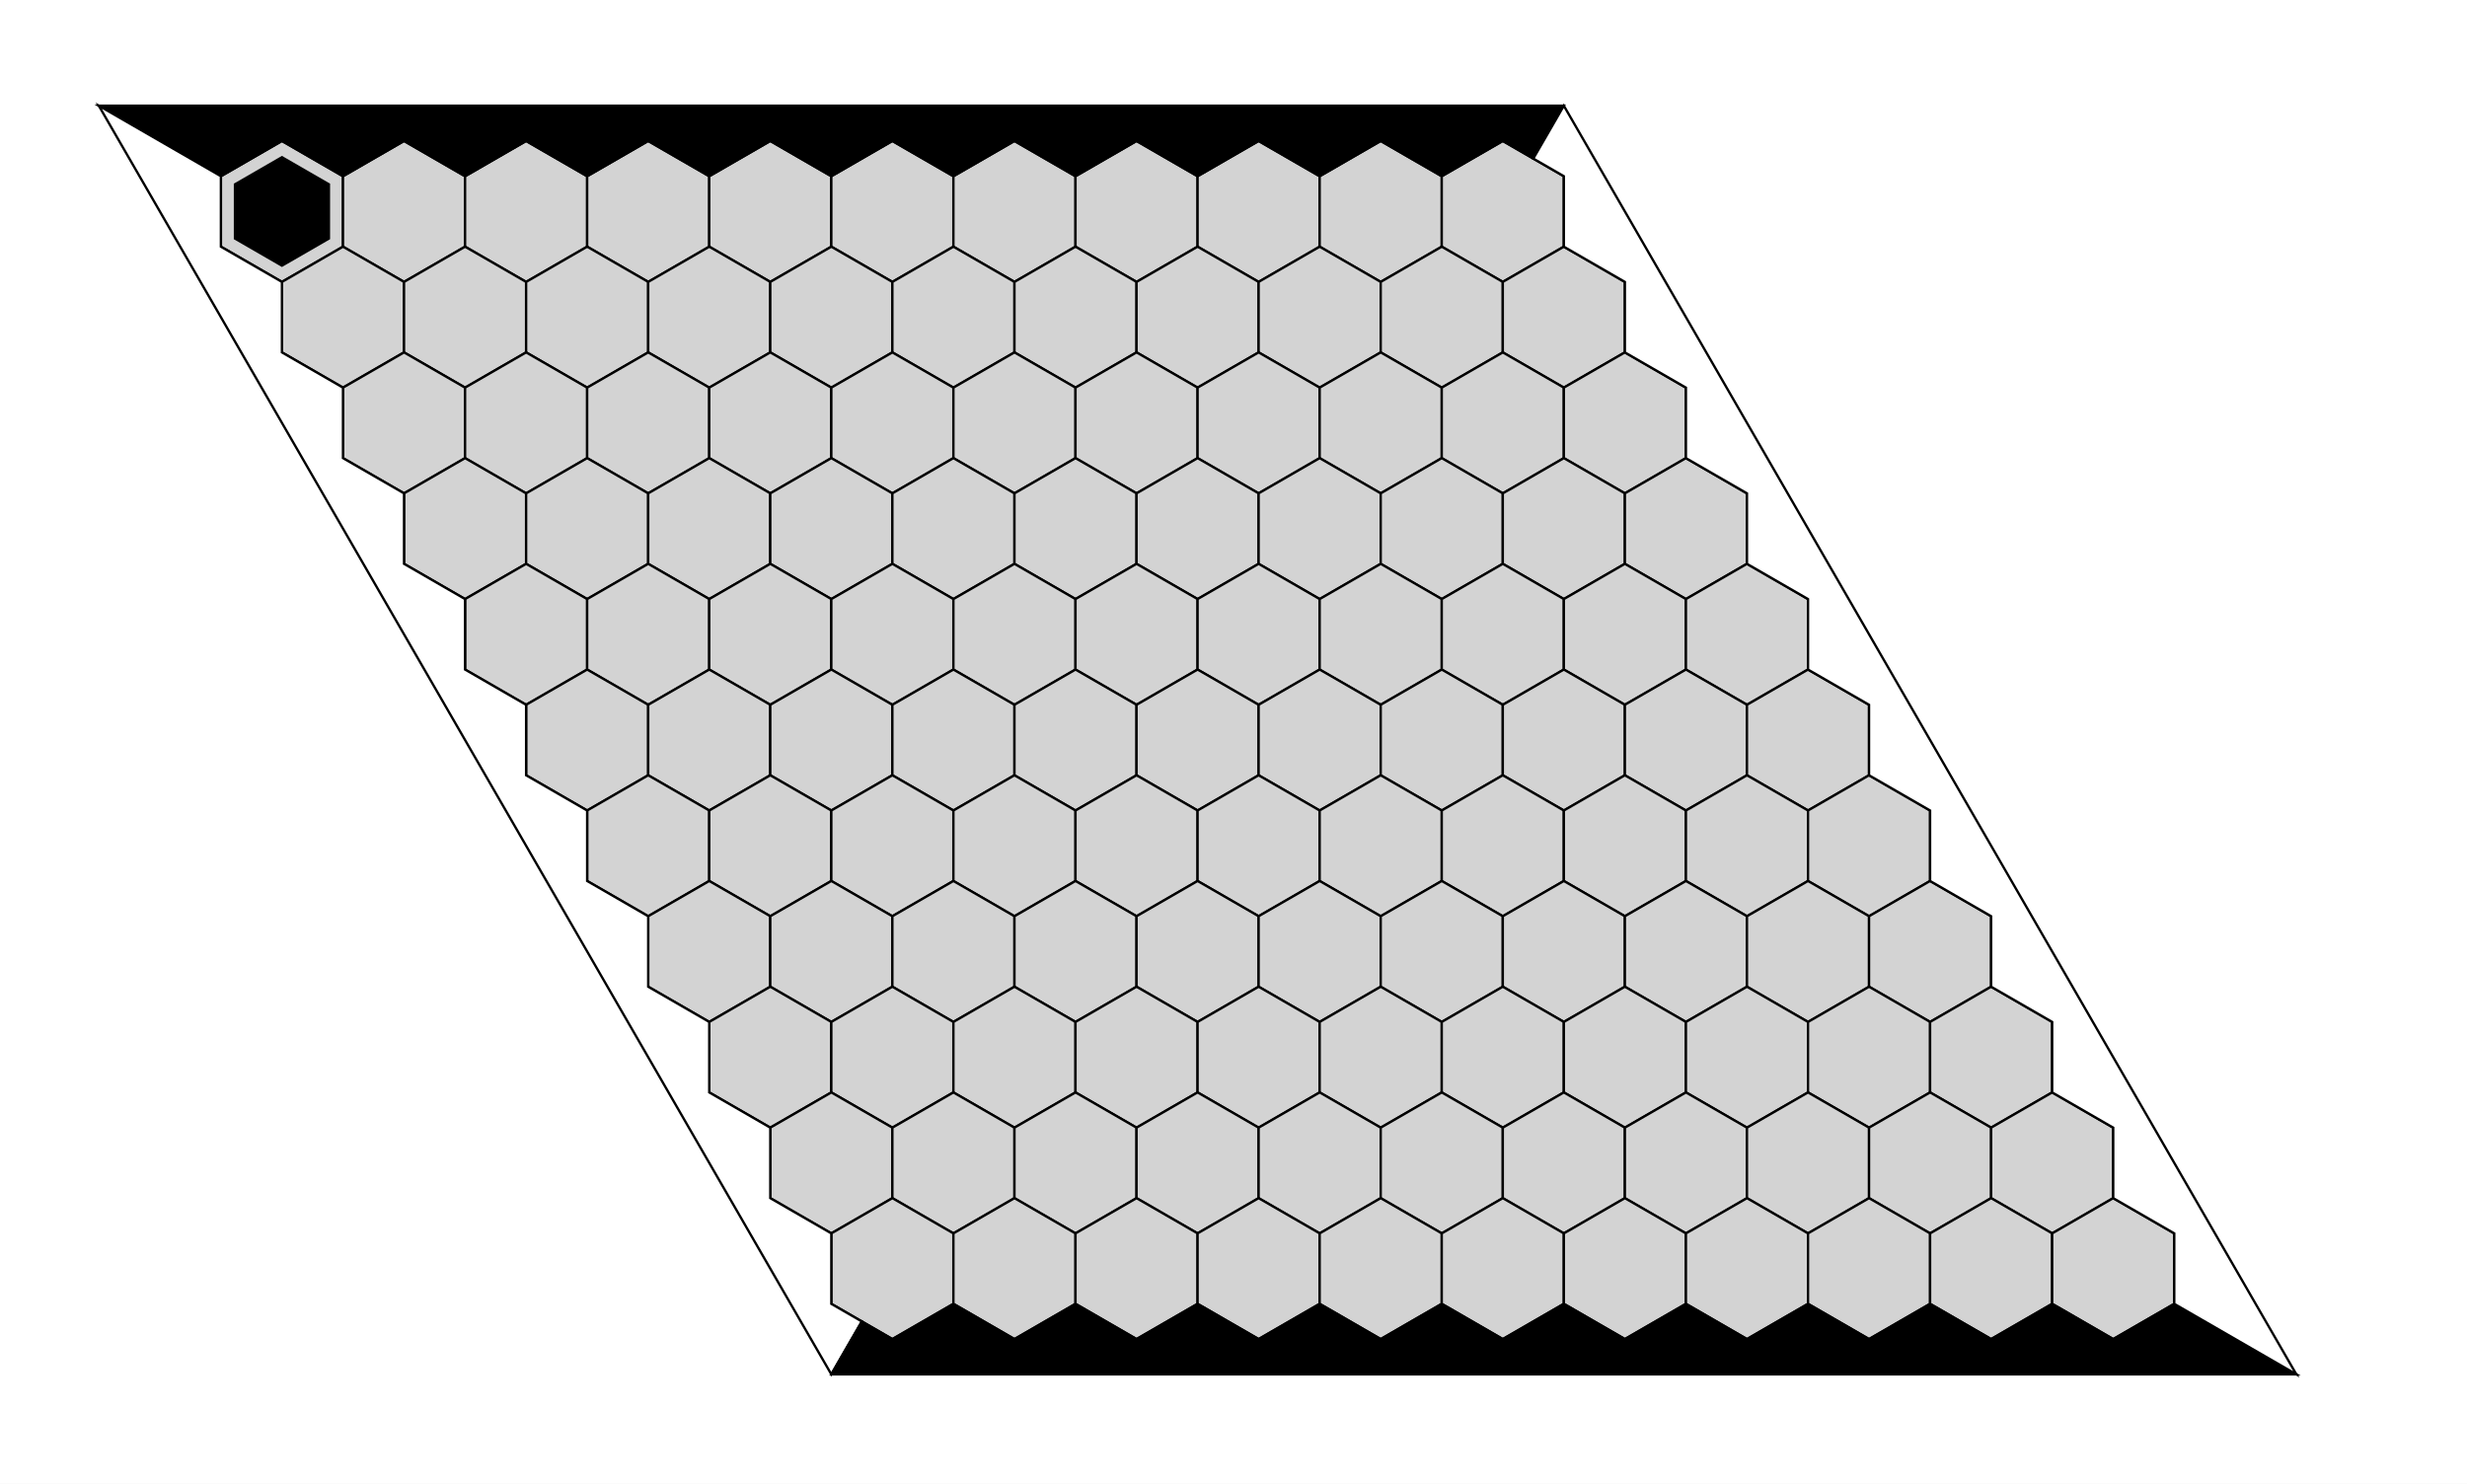
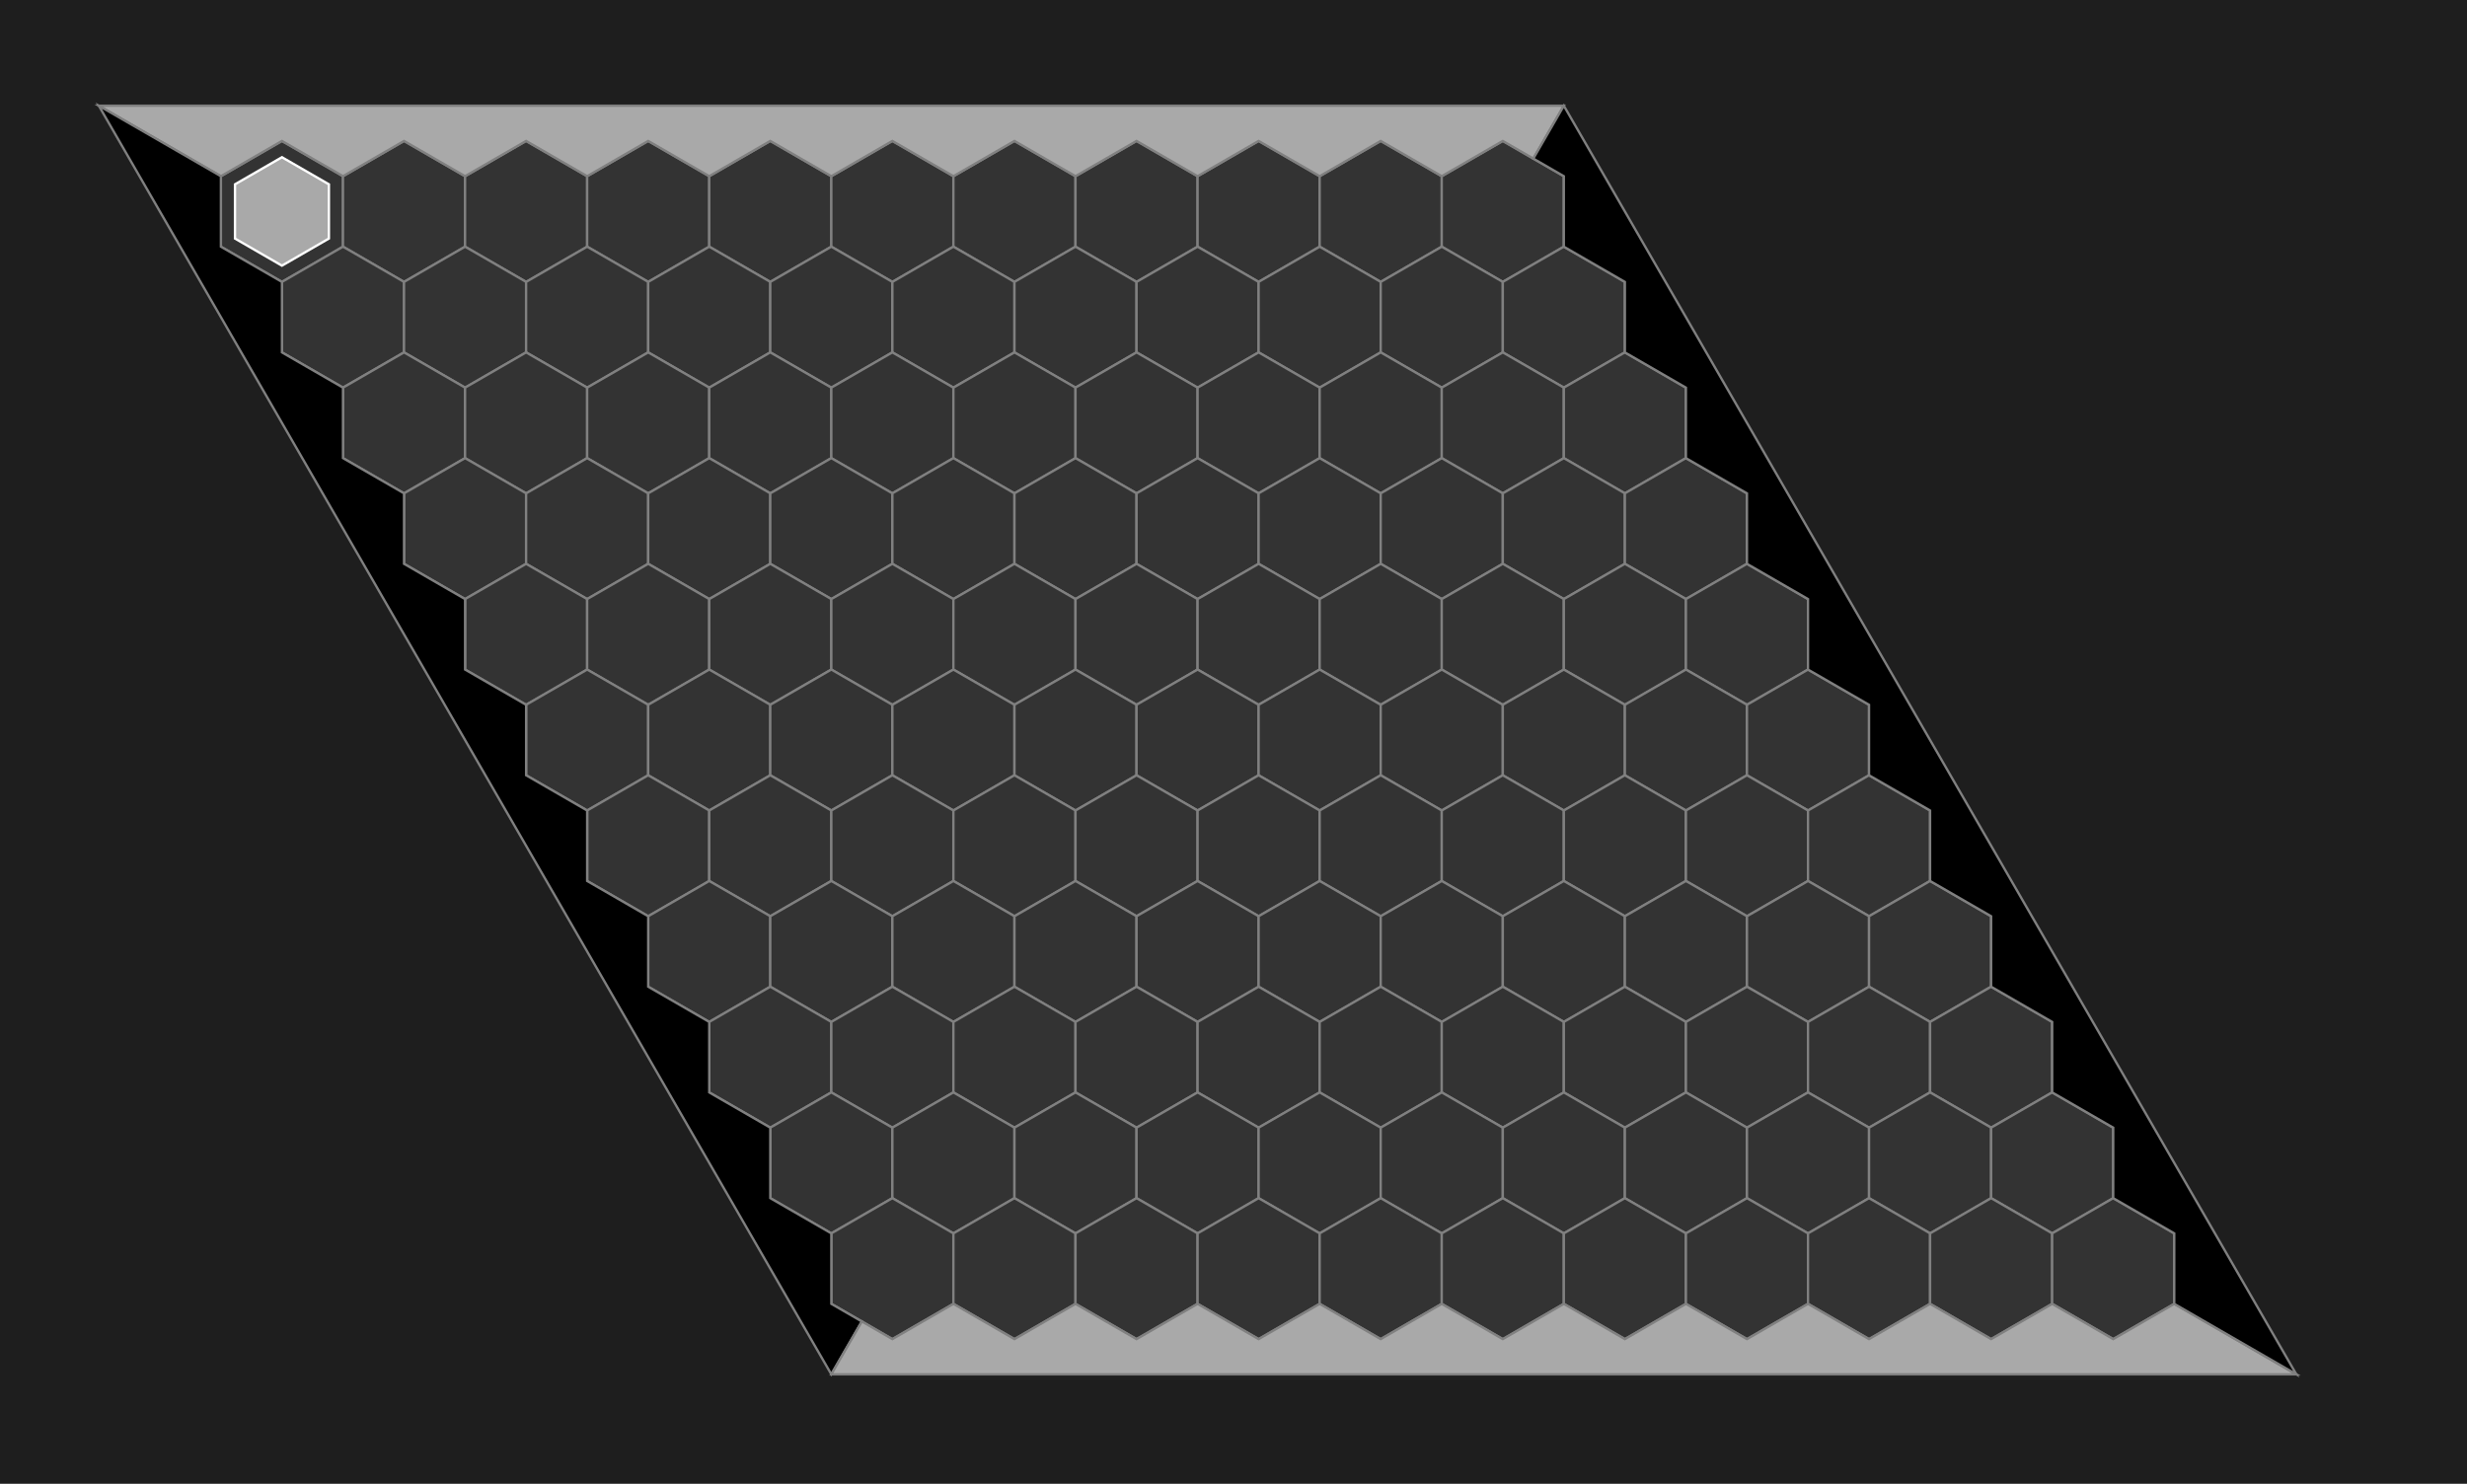
<svg xmlns="http://www.w3.org/2000/svg" baseProfile="full" height="315.789" version="1.1" width="525.0">
  <defs />
-   <rect fill="white" height="165.0" width="165.0" x="0" y="0" />
+   <rect fill="#1e1e1e" height="165.0" width="165.0" x="0" y="0" />
  <g transform="scale(1.0)">
-     <rect fill="white" height="315.789" width="525.0" x="0" y="0" />
+     <rect fill="#1e1e1e" height="315.789" width="525.0" x="0" y="0" />
    <g transform="translate(45.0,30.0) translate(15.0,15.0)">
-       <polygon fill="lightgray" points="0.0,15.0 12.99,7.5 12.99,-7.5 -0.0,-15.0 -12.99,-7.5 -12.99,7.5" stroke="black" stroke-width="0.5px" />
-       <polygon fill="black" points="0.0,11.539 9.993,5.769 9.993,-5.769 -0.0,-11.539 -9.993,-5.769 -9.993,5.769" stroke="black" stroke-width="0.5px" />
-       <polygon fill="lightgray" points="25.981,15.0 38.971,7.5 38.971,-7.5 25.981,-15.0 12.99,-7.5 12.99,7.5" stroke="black" stroke-width="0.5px" />
-       <polygon fill="lightgray" points="51.962,15.0 64.952,7.5 64.952,-7.5 51.962,-15.0 38.971,-7.5 38.971,7.5" stroke="black" stroke-width="0.5px" />
-       <polygon fill="lightgray" points="77.942,15.0 90.933,7.5 90.933,-7.5 77.942,-15.0 64.952,-7.5 64.952,7.5" stroke="black" stroke-width="0.5px" />
-       <polygon fill="lightgray" points="103.923,15.0 116.913,7.5 116.913,-7.5 103.923,-15.0 90.933,-7.5 90.933,7.5" stroke="black" stroke-width="0.5px" />
-       <polygon fill="lightgray" points="129.904,15.0 142.894,7.5 142.894,-7.5 129.904,-15.0 116.913,-7.5 116.913,7.5" stroke="black" stroke-width="0.5px" />
-       <polygon fill="lightgray" points="155.885,15.0 168.875,7.5 168.875,-7.5 155.885,-15.0 142.894,-7.5 142.894,7.5" stroke="black" stroke-width="0.5px" />
-       <polygon fill="lightgray" points="181.865,15.0 194.856,7.5 194.856,-7.5 181.865,-15.0 168.875,-7.5 168.875,7.5" stroke="black" stroke-width="0.5px" />
-       <polygon fill="lightgray" points="207.846,15.0 220.837,7.5 220.837,-7.5 207.846,-15.0 194.856,-7.5 194.856,7.5" stroke="black" stroke-width="0.5px" />
-       <polygon fill="lightgray" points="233.827,15.0 246.817,7.5 246.817,-7.5 233.827,-15.0 220.837,-7.5 220.837,7.5" stroke="black" stroke-width="0.5px" />
-       <polygon fill="lightgray" points="259.808,15.0 272.798,7.5 272.798,-7.5 259.808,-15.0 246.817,-7.5 246.817,7.5" stroke="black" stroke-width="0.5px" />
-       <polygon fill="lightgray" points="12.99,37.5 25.981,30.0 25.981,15.0 12.99,7.5 0.0,15.0 0.0,30.0" stroke="black" stroke-width="0.5px" />
-       <polygon fill="lightgray" points="38.971,37.5 51.962,30.0 51.962,15.0 38.971,7.5 25.981,15.0 25.981,30.0" stroke="black" stroke-width="0.5px" />
-       <polygon fill="lightgray" points="64.952,37.5 77.942,30.0 77.942,15.0 64.952,7.5 51.962,15.0 51.962,30.0" stroke="black" stroke-width="0.5px" />
-       <polygon fill="lightgray" points="90.933,37.5 103.923,30.0 103.923,15.0 90.933,7.5 77.942,15.0 77.942,30.0" stroke="black" stroke-width="0.5px" />
-       <polygon fill="lightgray" points="116.913,37.5 129.904,30.0 129.904,15.0 116.913,7.5 103.923,15.0 103.923,30.0" stroke="black" stroke-width="0.5px" />
-       <polygon fill="lightgray" points="142.894,37.5 155.885,30.0 155.885,15.0 142.894,7.5 129.904,15.0 129.904,30.0" stroke="black" stroke-width="0.5px" />
-       <polygon fill="lightgray" points="168.875,37.5 181.865,30.0 181.865,15.0 168.875,7.5 155.885,15.0 155.885,30.0" stroke="black" stroke-width="0.5px" />
-       <polygon fill="lightgray" points="194.856,37.5 207.846,30.0 207.846,15.0 194.856,7.5 181.865,15.0 181.865,30.0" stroke="black" stroke-width="0.5px" />
-       <polygon fill="lightgray" points="220.837,37.5 233.827,30.0 233.827,15.0 220.837,7.5 207.846,15.0 207.846,30.0" stroke="black" stroke-width="0.5px" />
-       <polygon fill="lightgray" points="246.817,37.5 259.808,30.0 259.808,15.0 246.817,7.5 233.827,15.0 233.827,30.0" stroke="black" stroke-width="0.5px" />
-       <polygon fill="lightgray" points="272.798,37.5 285.788,30.0 285.788,15.0 272.798,7.5 259.808,15.0 259.808,30.0" stroke="black" stroke-width="0.5px" />
-       <polygon fill="lightgray" points="25.981,60.0 38.971,52.5 38.971,37.5 25.981,30.0 12.99,37.5 12.99,52.5" stroke="black" stroke-width="0.5px" />
-       <polygon fill="lightgray" points="51.962,60.0 64.952,52.5 64.952,37.5 51.962,30.0 38.971,37.5 38.971,52.5" stroke="black" stroke-width="0.5px" />
-       <polygon fill="lightgray" points="77.942,60.0 90.933,52.5 90.933,37.5 77.942,30.0 64.952,37.5 64.952,52.5" stroke="black" stroke-width="0.5px" />
-       <polygon fill="lightgray" points="103.923,60.0 116.913,52.5 116.913,37.5 103.923,30.0 90.933,37.5 90.933,52.5" stroke="black" stroke-width="0.5px" />
-       <polygon fill="lightgray" points="129.904,60.0 142.894,52.5 142.894,37.5 129.904,30.0 116.913,37.5 116.913,52.5" stroke="black" stroke-width="0.5px" />
-       <polygon fill="lightgray" points="155.885,60.0 168.875,52.5 168.875,37.5 155.885,30.0 142.894,37.5 142.894,52.5" stroke="black" stroke-width="0.5px" />
-       <polygon fill="lightgray" points="181.865,60.0 194.856,52.5 194.856,37.5 181.865,30.0 168.875,37.5 168.875,52.5" stroke="black" stroke-width="0.5px" />
-       <polygon fill="lightgray" points="207.846,60.0 220.837,52.5 220.837,37.5 207.846,30.0 194.856,37.5 194.856,52.5" stroke="black" stroke-width="0.5px" />
-       <polygon fill="lightgray" points="233.827,60.0 246.817,52.5 246.817,37.5 233.827,30.0 220.837,37.5 220.837,52.5" stroke="black" stroke-width="0.5px" />
-       <polygon fill="lightgray" points="259.808,60.0 272.798,52.5 272.798,37.5 259.808,30.0 246.817,37.5 246.817,52.5" stroke="black" stroke-width="0.5px" />
-       <polygon fill="lightgray" points="285.788,60.0 298.779,52.5 298.779,37.5 285.788,30.0 272.798,37.5 272.798,52.5" stroke="black" stroke-width="0.5px" />
-       <polygon fill="lightgray" points="38.971,82.5 51.962,75.0 51.962,60.0 38.971,52.5 25.981,60.0 25.981,75.0" stroke="black" stroke-width="0.5px" />
-       <polygon fill="lightgray" points="64.952,82.5 77.942,75.0 77.942,60.0 64.952,52.5 51.962,60.0 51.962,75.0" stroke="black" stroke-width="0.5px" />
-       <polygon fill="lightgray" points="90.933,82.5 103.923,75.0 103.923,60.0 90.933,52.5 77.942,60.0 77.942,75.0" stroke="black" stroke-width="0.5px" />
-       <polygon fill="lightgray" points="116.913,82.5 129.904,75.0 129.904,60.0 116.913,52.5 103.923,60.0 103.923,75.0" stroke="black" stroke-width="0.5px" />
-       <polygon fill="lightgray" points="142.894,82.5 155.885,75.0 155.885,60.0 142.894,52.5 129.904,60.0 129.904,75.0" stroke="black" stroke-width="0.5px" />
-       <polygon fill="lightgray" points="168.875,82.5 181.865,75.0 181.865,60.0 168.875,52.5 155.885,60.0 155.885,75.0" stroke="black" stroke-width="0.5px" />
-       <polygon fill="lightgray" points="194.856,82.5 207.846,75.0 207.846,60.0 194.856,52.5 181.865,60.0 181.865,75.0" stroke="black" stroke-width="0.5px" />
-       <polygon fill="lightgray" points="220.837,82.5 233.827,75.0 233.827,60.0 220.837,52.5 207.846,60.0 207.846,75.0" stroke="black" stroke-width="0.5px" />
-       <polygon fill="lightgray" points="246.817,82.5 259.808,75.0 259.808,60.0 246.817,52.5 233.827,60.0 233.827,75.0" stroke="black" stroke-width="0.5px" />
-       <polygon fill="lightgray" points="272.798,82.5 285.788,75.0 285.788,60.0 272.798,52.5 259.808,60.0 259.808,75.0" stroke="black" stroke-width="0.5px" />
-       <polygon fill="lightgray" points="298.779,82.5 311.769,75.0 311.769,60.0 298.779,52.5 285.788,60.0 285.788,75.0" stroke="black" stroke-width="0.5px" />
-       <polygon fill="lightgray" points="51.962,105.0 64.952,97.5 64.952,82.5 51.962,75.0 38.971,82.5 38.971,97.5" stroke="black" stroke-width="0.5px" />
-       <polygon fill="lightgray" points="77.942,105.0 90.933,97.5 90.933,82.5 77.942,75.0 64.952,82.5 64.952,97.5" stroke="black" stroke-width="0.5px" />
-       <polygon fill="lightgray" points="103.923,105.0 116.913,97.5 116.913,82.5 103.923,75.0 90.933,82.5 90.933,97.5" stroke="black" stroke-width="0.5px" />
-       <polygon fill="lightgray" points="129.904,105.0 142.894,97.5 142.894,82.5 129.904,75.0 116.913,82.5 116.913,97.5" stroke="black" stroke-width="0.5px" />
-       <polygon fill="lightgray" points="155.885,105.0 168.875,97.5 168.875,82.5 155.885,75.0 142.894,82.5 142.894,97.5" stroke="black" stroke-width="0.5px" />
-       <polygon fill="lightgray" points="181.865,105.0 194.856,97.5 194.856,82.5 181.865,75.0 168.875,82.5 168.875,97.5" stroke="black" stroke-width="0.5px" />
-       <polygon fill="lightgray" points="207.846,105.0 220.837,97.5 220.837,82.5 207.846,75.0 194.856,82.5 194.856,97.5" stroke="black" stroke-width="0.5px" />
-       <polygon fill="lightgray" points="233.827,105.0 246.817,97.5 246.817,82.5 233.827,75.0 220.837,82.5 220.837,97.5" stroke="black" stroke-width="0.5px" />
-       <polygon fill="lightgray" points="259.808,105.0 272.798,97.5 272.798,82.5 259.808,75.0 246.817,82.5 246.817,97.5" stroke="black" stroke-width="0.5px" />
-       <polygon fill="lightgray" points="285.788,105.0 298.779,97.5 298.779,82.5 285.788,75.0 272.798,82.5 272.798,97.5" stroke="black" stroke-width="0.5px" />
-       <polygon fill="lightgray" points="311.769,105.0 324.76,97.5 324.76,82.5 311.769,75.0 298.779,82.5 298.779,97.5" stroke="black" stroke-width="0.5px" />
-       <polygon fill="lightgray" points="64.952,127.5 77.942,120.0 77.942,105.0 64.952,97.5 51.962,105.0 51.962,120.0" stroke="black" stroke-width="0.5px" />
-       <polygon fill="lightgray" points="90.933,127.5 103.923,120.0 103.923,105.0 90.933,97.5 77.942,105.0 77.942,120.0" stroke="black" stroke-width="0.5px" />
-       <polygon fill="lightgray" points="116.913,127.5 129.904,120.0 129.904,105.0 116.913,97.5 103.923,105.0 103.923,120.0" stroke="black" stroke-width="0.5px" />
-       <polygon fill="lightgray" points="142.894,127.5 155.885,120.0 155.885,105.0 142.894,97.5 129.904,105.0 129.904,120.0" stroke="black" stroke-width="0.5px" />
-       <polygon fill="lightgray" points="168.875,127.5 181.865,120.0 181.865,105.0 168.875,97.5 155.885,105.0 155.885,120.0" stroke="black" stroke-width="0.5px" />
-       <polygon fill="lightgray" points="194.856,127.5 207.846,120.0 207.846,105.0 194.856,97.5 181.865,105.0 181.865,120.0" stroke="black" stroke-width="0.5px" />
-       <polygon fill="lightgray" points="220.837,127.5 233.827,120.0 233.827,105.0 220.837,97.5 207.846,105.0 207.846,120.0" stroke="black" stroke-width="0.5px" />
-       <polygon fill="lightgray" points="246.817,127.5 259.808,120.0 259.808,105.0 246.817,97.5 233.827,105.0 233.827,120.0" stroke="black" stroke-width="0.5px" />
-       <polygon fill="lightgray" points="272.798,127.5 285.788,120.0 285.788,105.0 272.798,97.5 259.808,105.0 259.808,120.0" stroke="black" stroke-width="0.5px" />
-       <polygon fill="lightgray" points="298.779,127.5 311.769,120.0 311.769,105.0 298.779,97.5 285.788,105.0 285.788,120.0" stroke="black" stroke-width="0.5px" />
-       <polygon fill="lightgray" points="324.76,127.5 337.75,120.0 337.75,105.0 324.76,97.5 311.769,105.0 311.769,120.0" stroke="black" stroke-width="0.5px" />
-       <polygon fill="lightgray" points="77.942,150.0 90.933,142.5 90.933,127.5 77.942,120.0 64.952,127.5 64.952,142.5" stroke="black" stroke-width="0.5px" />
-       <polygon fill="lightgray" points="103.923,150.0 116.913,142.5 116.913,127.5 103.923,120.0 90.933,127.5 90.933,142.5" stroke="black" stroke-width="0.5px" />
-       <polygon fill="lightgray" points="129.904,150.0 142.894,142.5 142.894,127.5 129.904,120.0 116.913,127.5 116.913,142.5" stroke="black" stroke-width="0.5px" />
-       <polygon fill="lightgray" points="155.885,150.0 168.875,142.5 168.875,127.5 155.885,120.0 142.894,127.5 142.894,142.5" stroke="black" stroke-width="0.5px" />
-       <polygon fill="lightgray" points="181.865,150.0 194.856,142.5 194.856,127.5 181.865,120.0 168.875,127.5 168.875,142.5" stroke="black" stroke-width="0.5px" />
-       <polygon fill="lightgray" points="207.846,150.0 220.837,142.5 220.837,127.5 207.846,120.0 194.856,127.5 194.856,142.5" stroke="black" stroke-width="0.5px" />
-       <polygon fill="lightgray" points="233.827,150.0 246.817,142.5 246.817,127.5 233.827,120.0 220.837,127.5 220.837,142.5" stroke="black" stroke-width="0.5px" />
-       <polygon fill="lightgray" points="259.808,150.0 272.798,142.5 272.798,127.5 259.808,120.0 246.817,127.5 246.817,142.5" stroke="black" stroke-width="0.5px" />
-       <polygon fill="lightgray" points="285.788,150.0 298.779,142.5 298.779,127.5 285.788,120.0 272.798,127.5 272.798,142.5" stroke="black" stroke-width="0.5px" />
-       <polygon fill="lightgray" points="311.769,150.0 324.76,142.5 324.76,127.5 311.769,120.0 298.779,127.5 298.779,142.5" stroke="black" stroke-width="0.5px" />
-       <polygon fill="lightgray" points="337.75,150.0 350.74,142.5 350.74,127.5 337.75,120.0 324.76,127.5 324.76,142.5" stroke="black" stroke-width="0.5px" />
-       <polygon fill="lightgray" points="90.933,172.5 103.923,165.0 103.923,150.0 90.933,142.5 77.942,150.0 77.942,165.0" stroke="black" stroke-width="0.5px" />
-       <polygon fill="lightgray" points="116.913,172.5 129.904,165.0 129.904,150.0 116.913,142.5 103.923,150.0 103.923,165.0" stroke="black" stroke-width="0.5px" />
-       <polygon fill="lightgray" points="142.894,172.5 155.885,165.0 155.885,150.0 142.894,142.5 129.904,150.0 129.904,165.0" stroke="black" stroke-width="0.5px" />
-       <polygon fill="lightgray" points="168.875,172.5 181.865,165.0 181.865,150.0 168.875,142.5 155.885,150.0 155.885,165.0" stroke="black" stroke-width="0.5px" />
-       <polygon fill="lightgray" points="194.856,172.5 207.846,165.0 207.846,150.0 194.856,142.5 181.865,150.0 181.865,165.0" stroke="black" stroke-width="0.5px" />
-       <polygon fill="lightgray" points="220.837,172.5 233.827,165.0 233.827,150.0 220.837,142.5 207.846,150.0 207.846,165.0" stroke="black" stroke-width="0.5px" />
-       <polygon fill="lightgray" points="246.817,172.5 259.808,165.0 259.808,150.0 246.817,142.5 233.827,150.0 233.827,165.0" stroke="black" stroke-width="0.5px" />
-       <polygon fill="lightgray" points="272.798,172.5 285.788,165.0 285.788,150.0 272.798,142.5 259.808,150.0 259.808,165.0" stroke="black" stroke-width="0.5px" />
-       <polygon fill="lightgray" points="298.779,172.5 311.769,165.0 311.769,150.0 298.779,142.5 285.788,150.0 285.788,165.0" stroke="black" stroke-width="0.5px" />
-       <polygon fill="lightgray" points="324.76,172.5 337.75,165.0 337.75,150.0 324.76,142.5 311.769,150.0 311.769,165.0" stroke="black" stroke-width="0.5px" />
-       <polygon fill="lightgray" points="350.74,172.5 363.731,165.0 363.731,150.0 350.74,142.5 337.75,150.0 337.75,165.0" stroke="black" stroke-width="0.5px" />
-       <polygon fill="lightgray" points="103.923,195.0 116.913,187.5 116.913,172.5 103.923,165.0 90.933,172.5 90.933,187.5" stroke="black" stroke-width="0.5px" />
-       <polygon fill="lightgray" points="129.904,195.0 142.894,187.5 142.894,172.5 129.904,165.0 116.913,172.5 116.913,187.5" stroke="black" stroke-width="0.5px" />
-       <polygon fill="lightgray" points="155.885,195.0 168.875,187.5 168.875,172.5 155.885,165.0 142.894,172.5 142.894,187.5" stroke="black" stroke-width="0.5px" />
-       <polygon fill="lightgray" points="181.865,195.0 194.856,187.5 194.856,172.5 181.865,165.0 168.875,172.5 168.875,187.5" stroke="black" stroke-width="0.5px" />
-       <polygon fill="lightgray" points="207.846,195.0 220.837,187.5 220.837,172.5 207.846,165.0 194.856,172.5 194.856,187.5" stroke="black" stroke-width="0.5px" />
-       <polygon fill="lightgray" points="233.827,195.0 246.817,187.5 246.817,172.5 233.827,165.0 220.837,172.5 220.837,187.5" stroke="black" stroke-width="0.5px" />
-       <polygon fill="lightgray" points="259.808,195.0 272.798,187.5 272.798,172.5 259.808,165.0 246.817,172.5 246.817,187.5" stroke="black" stroke-width="0.5px" />
-       <polygon fill="lightgray" points="285.788,195.0 298.779,187.5 298.779,172.5 285.788,165.0 272.798,172.5 272.798,187.5" stroke="black" stroke-width="0.5px" />
-       <polygon fill="lightgray" points="311.769,195.0 324.76,187.5 324.76,172.5 311.769,165.0 298.779,172.5 298.779,187.5" stroke="black" stroke-width="0.5px" />
-       <polygon fill="lightgray" points="337.75,195.0 350.74,187.5 350.74,172.5 337.75,165.0 324.76,172.5 324.76,187.5" stroke="black" stroke-width="0.5px" />
-       <polygon fill="lightgray" points="363.731,195.0 376.721,187.5 376.721,172.5 363.731,165.0 350.74,172.5 350.74,187.5" stroke="black" stroke-width="0.5px" />
-       <polygon fill="lightgray" points="116.913,217.5 129.904,210.0 129.904,195.0 116.913,187.5 103.923,195.0 103.923,210.0" stroke="black" stroke-width="0.5px" />
-       <polygon fill="lightgray" points="142.894,217.5 155.885,210.0 155.885,195.0 142.894,187.5 129.904,195.0 129.904,210.0" stroke="black" stroke-width="0.5px" />
-       <polygon fill="lightgray" points="168.875,217.5 181.865,210.0 181.865,195.0 168.875,187.5 155.885,195.0 155.885,210.0" stroke="black" stroke-width="0.5px" />
-       <polygon fill="lightgray" points="194.856,217.5 207.846,210.0 207.846,195.0 194.856,187.5 181.865,195.0 181.865,210.0" stroke="black" stroke-width="0.5px" />
-       <polygon fill="lightgray" points="220.837,217.5 233.827,210.0 233.827,195.0 220.837,187.5 207.846,195.0 207.846,210.0" stroke="black" stroke-width="0.5px" />
-       <polygon fill="lightgray" points="246.817,217.5 259.808,210.0 259.808,195.0 246.817,187.5 233.827,195.0 233.827,210.0" stroke="black" stroke-width="0.5px" />
-       <polygon fill="lightgray" points="272.798,217.5 285.788,210.0 285.788,195.0 272.798,187.5 259.808,195.0 259.808,210.0" stroke="black" stroke-width="0.5px" />
-       <polygon fill="lightgray" points="298.779,217.5 311.769,210.0 311.769,195.0 298.779,187.5 285.788,195.0 285.788,210.0" stroke="black" stroke-width="0.5px" />
-       <polygon fill="lightgray" points="324.76,217.5 337.75,210.0 337.75,195.0 324.76,187.5 311.769,195.0 311.769,210.0" stroke="black" stroke-width="0.5px" />
-       <polygon fill="lightgray" points="350.74,217.5 363.731,210.0 363.731,195.0 350.74,187.5 337.75,195.0 337.75,210.0" stroke="black" stroke-width="0.5px" />
-       <polygon fill="lightgray" points="376.721,217.5 389.711,210.0 389.711,195.0 376.721,187.5 363.731,195.0 363.731,210.0" stroke="black" stroke-width="0.5px" />
-       <polygon fill="lightgray" points="129.904,240.0 142.894,232.5 142.894,217.5 129.904,210.0 116.913,217.5 116.913,232.5" stroke="black" stroke-width="0.5px" />
-       <polygon fill="lightgray" points="155.885,240.0 168.875,232.5 168.875,217.5 155.885,210.0 142.894,217.5 142.894,232.5" stroke="black" stroke-width="0.5px" />
-       <polygon fill="lightgray" points="181.865,240.0 194.856,232.5 194.856,217.5 181.865,210.0 168.875,217.5 168.875,232.5" stroke="black" stroke-width="0.5px" />
-       <polygon fill="lightgray" points="207.846,240.0 220.837,232.5 220.837,217.5 207.846,210.0 194.856,217.5 194.856,232.5" stroke="black" stroke-width="0.5px" />
-       <polygon fill="lightgray" points="233.827,240.0 246.817,232.5 246.817,217.5 233.827,210.0 220.837,217.5 220.837,232.5" stroke="black" stroke-width="0.5px" />
-       <polygon fill="lightgray" points="259.808,240.0 272.798,232.5 272.798,217.5 259.808,210.0 246.817,217.5 246.817,232.5" stroke="black" stroke-width="0.5px" />
-       <polygon fill="lightgray" points="285.788,240.0 298.779,232.5 298.779,217.5 285.788,210.0 272.798,217.5 272.798,232.5" stroke="black" stroke-width="0.5px" />
-       <polygon fill="lightgray" points="311.769,240.0 324.76,232.5 324.76,217.5 311.769,210.0 298.779,217.5 298.779,232.5" stroke="black" stroke-width="0.5px" />
-       <polygon fill="lightgray" points="337.75,240.0 350.74,232.5 350.74,217.5 337.75,210.0 324.76,217.5 324.76,232.5" stroke="black" stroke-width="0.5px" />
-       <polygon fill="lightgray" points="363.731,240.0 376.721,232.5 376.721,217.5 363.731,210.0 350.74,217.5 350.74,232.5" stroke="black" stroke-width="0.5px" />
-       <polygon fill="lightgray" points="389.711,240.0 402.702,232.5 402.702,217.5 389.711,210.0 376.721,217.5 376.721,232.5" stroke="black" stroke-width="0.5px" />
+       <polygon fill="#333333" points="0.0,15.0 12.99,7.5 12.99,-7.5 -0.0,-15.0 -12.99,-7.5 -12.99,7.5" stroke="gray" stroke-width="0.5px" />
+       <polygon fill="darkgray" points="0.0,11.539 9.993,5.769 9.993,-5.769 -0.0,-11.539 -9.993,-5.769 -9.993,5.769" stroke="white" stroke-width="0.5px" />
+       <polygon fill="#333333" points="25.981,15.0 38.971,7.5 38.971,-7.5 25.981,-15.0 12.99,-7.5 12.99,7.5" stroke="gray" stroke-width="0.5px" />
+       <polygon fill="#333333" points="51.962,15.0 64.952,7.5 64.952,-7.5 51.962,-15.0 38.971,-7.5 38.971,7.5" stroke="gray" stroke-width="0.5px" />
+       <polygon fill="#333333" points="77.942,15.0 90.933,7.5 90.933,-7.5 77.942,-15.0 64.952,-7.5 64.952,7.5" stroke="gray" stroke-width="0.5px" />
+       <polygon fill="#333333" points="103.923,15.0 116.913,7.5 116.913,-7.5 103.923,-15.0 90.933,-7.5 90.933,7.5" stroke="gray" stroke-width="0.5px" />
+       <polygon fill="#333333" points="129.904,15.0 142.894,7.5 142.894,-7.5 129.904,-15.0 116.913,-7.5 116.913,7.5" stroke="gray" stroke-width="0.5px" />
+       <polygon fill="#333333" points="155.885,15.0 168.875,7.5 168.875,-7.5 155.885,-15.0 142.894,-7.5 142.894,7.5" stroke="gray" stroke-width="0.5px" />
+       <polygon fill="#333333" points="181.865,15.0 194.856,7.5 194.856,-7.5 181.865,-15.0 168.875,-7.5 168.875,7.5" stroke="gray" stroke-width="0.5px" />
+       <polygon fill="#333333" points="207.846,15.0 220.837,7.5 220.837,-7.5 207.846,-15.0 194.856,-7.5 194.856,7.5" stroke="gray" stroke-width="0.5px" />
+       <polygon fill="#333333" points="233.827,15.0 246.817,7.5 246.817,-7.5 233.827,-15.0 220.837,-7.5 220.837,7.5" stroke="gray" stroke-width="0.5px" />
+       <polygon fill="#333333" points="259.808,15.0 272.798,7.5 272.798,-7.5 259.808,-15.0 246.817,-7.5 246.817,7.5" stroke="gray" stroke-width="0.5px" />
+       <polygon fill="#333333" points="12.99,37.5 25.981,30.0 25.981,15.0 12.99,7.5 0.0,15.0 0.0,30.0" stroke="gray" stroke-width="0.5px" />
+       <polygon fill="#333333" points="38.971,37.5 51.962,30.0 51.962,15.0 38.971,7.5 25.981,15.0 25.981,30.0" stroke="gray" stroke-width="0.5px" />
+       <polygon fill="#333333" points="64.952,37.5 77.942,30.0 77.942,15.0 64.952,7.5 51.962,15.0 51.962,30.0" stroke="gray" stroke-width="0.5px" />
+       <polygon fill="#333333" points="90.933,37.5 103.923,30.0 103.923,15.0 90.933,7.5 77.942,15.0 77.942,30.0" stroke="gray" stroke-width="0.5px" />
+       <polygon fill="#333333" points="116.913,37.5 129.904,30.0 129.904,15.0 116.913,7.5 103.923,15.0 103.923,30.0" stroke="gray" stroke-width="0.5px" />
+       <polygon fill="#333333" points="142.894,37.5 155.885,30.0 155.885,15.0 142.894,7.5 129.904,15.0 129.904,30.0" stroke="gray" stroke-width="0.5px" />
+       <polygon fill="#333333" points="168.875,37.5 181.865,30.0 181.865,15.0 168.875,7.5 155.885,15.0 155.885,30.0" stroke="gray" stroke-width="0.5px" />
+       <polygon fill="#333333" points="194.856,37.5 207.846,30.0 207.846,15.0 194.856,7.5 181.865,15.0 181.865,30.0" stroke="gray" stroke-width="0.5px" />
+       <polygon fill="#333333" points="220.837,37.5 233.827,30.0 233.827,15.0 220.837,7.5 207.846,15.0 207.846,30.0" stroke="gray" stroke-width="0.5px" />
+       <polygon fill="#333333" points="246.817,37.5 259.808,30.0 259.808,15.0 246.817,7.5 233.827,15.0 233.827,30.0" stroke="gray" stroke-width="0.5px" />
+       <polygon fill="#333333" points="272.798,37.5 285.788,30.0 285.788,15.0 272.798,7.5 259.808,15.0 259.808,30.0" stroke="gray" stroke-width="0.5px" />
+       <polygon fill="#333333" points="25.981,60.0 38.971,52.5 38.971,37.5 25.981,30.0 12.99,37.5 12.99,52.5" stroke="gray" stroke-width="0.5px" />
+       <polygon fill="#333333" points="51.962,60.0 64.952,52.5 64.952,37.5 51.962,30.0 38.971,37.5 38.971,52.5" stroke="gray" stroke-width="0.5px" />
+       <polygon fill="#333333" points="77.942,60.0 90.933,52.5 90.933,37.5 77.942,30.0 64.952,37.5 64.952,52.5" stroke="gray" stroke-width="0.5px" />
+       <polygon fill="#333333" points="103.923,60.0 116.913,52.5 116.913,37.5 103.923,30.0 90.933,37.5 90.933,52.5" stroke="gray" stroke-width="0.5px" />
+       <polygon fill="#333333" points="129.904,60.0 142.894,52.5 142.894,37.5 129.904,30.0 116.913,37.5 116.913,52.5" stroke="gray" stroke-width="0.5px" />
+       <polygon fill="#333333" points="155.885,60.0 168.875,52.5 168.875,37.5 155.885,30.0 142.894,37.5 142.894,52.5" stroke="gray" stroke-width="0.5px" />
+       <polygon fill="#333333" points="181.865,60.0 194.856,52.5 194.856,37.5 181.865,30.0 168.875,37.5 168.875,52.5" stroke="gray" stroke-width="0.5px" />
+       <polygon fill="#333333" points="207.846,60.0 220.837,52.5 220.837,37.5 207.846,30.0 194.856,37.5 194.856,52.5" stroke="gray" stroke-width="0.5px" />
+       <polygon fill="#333333" points="233.827,60.0 246.817,52.5 246.817,37.5 233.827,30.0 220.837,37.5 220.837,52.5" stroke="gray" stroke-width="0.5px" />
+       <polygon fill="#333333" points="259.808,60.0 272.798,52.5 272.798,37.5 259.808,30.0 246.817,37.5 246.817,52.5" stroke="gray" stroke-width="0.5px" />
+       <polygon fill="#333333" points="285.788,60.0 298.779,52.5 298.779,37.5 285.788,30.0 272.798,37.5 272.798,52.5" stroke="gray" stroke-width="0.5px" />
+       <polygon fill="#333333" points="38.971,82.5 51.962,75.0 51.962,60.0 38.971,52.5 25.981,60.0 25.981,75.0" stroke="gray" stroke-width="0.5px" />
+       <polygon fill="#333333" points="64.952,82.5 77.942,75.0 77.942,60.0 64.952,52.5 51.962,60.0 51.962,75.0" stroke="gray" stroke-width="0.5px" />
+       <polygon fill="#333333" points="90.933,82.5 103.923,75.0 103.923,60.0 90.933,52.5 77.942,60.0 77.942,75.0" stroke="gray" stroke-width="0.5px" />
+       <polygon fill="#333333" points="116.913,82.5 129.904,75.0 129.904,60.0 116.913,52.5 103.923,60.0 103.923,75.0" stroke="gray" stroke-width="0.5px" />
+       <polygon fill="#333333" points="142.894,82.5 155.885,75.0 155.885,60.0 142.894,52.5 129.904,60.0 129.904,75.0" stroke="gray" stroke-width="0.5px" />
+       <polygon fill="#333333" points="168.875,82.5 181.865,75.0 181.865,60.0 168.875,52.5 155.885,60.0 155.885,75.0" stroke="gray" stroke-width="0.5px" />
+       <polygon fill="#333333" points="194.856,82.5 207.846,75.0 207.846,60.0 194.856,52.5 181.865,60.0 181.865,75.0" stroke="gray" stroke-width="0.5px" />
+       <polygon fill="#333333" points="220.837,82.5 233.827,75.0 233.827,60.0 220.837,52.5 207.846,60.0 207.846,75.0" stroke="gray" stroke-width="0.5px" />
+       <polygon fill="#333333" points="246.817,82.5 259.808,75.0 259.808,60.0 246.817,52.5 233.827,60.0 233.827,75.0" stroke="gray" stroke-width="0.5px" />
+       <polygon fill="#333333" points="272.798,82.5 285.788,75.0 285.788,60.0 272.798,52.5 259.808,60.0 259.808,75.0" stroke="gray" stroke-width="0.5px" />
+       <polygon fill="#333333" points="298.779,82.5 311.769,75.0 311.769,60.0 298.779,52.5 285.788,60.0 285.788,75.0" stroke="gray" stroke-width="0.5px" />
+       <polygon fill="#333333" points="51.962,105.0 64.952,97.5 64.952,82.5 51.962,75.0 38.971,82.5 38.971,97.5" stroke="gray" stroke-width="0.5px" />
+       <polygon fill="#333333" points="77.942,105.0 90.933,97.5 90.933,82.5 77.942,75.0 64.952,82.5 64.952,97.5" stroke="gray" stroke-width="0.5px" />
+       <polygon fill="#333333" points="103.923,105.0 116.913,97.5 116.913,82.5 103.923,75.0 90.933,82.5 90.933,97.5" stroke="gray" stroke-width="0.5px" />
+       <polygon fill="#333333" points="129.904,105.0 142.894,97.5 142.894,82.5 129.904,75.0 116.913,82.5 116.913,97.5" stroke="gray" stroke-width="0.5px" />
+       <polygon fill="#333333" points="155.885,105.0 168.875,97.5 168.875,82.5 155.885,75.0 142.894,82.5 142.894,97.5" stroke="gray" stroke-width="0.5px" />
+       <polygon fill="#333333" points="181.865,105.0 194.856,97.5 194.856,82.5 181.865,75.0 168.875,82.5 168.875,97.5" stroke="gray" stroke-width="0.5px" />
+       <polygon fill="#333333" points="207.846,105.0 220.837,97.5 220.837,82.5 207.846,75.0 194.856,82.5 194.856,97.5" stroke="gray" stroke-width="0.5px" />
+       <polygon fill="#333333" points="233.827,105.0 246.817,97.5 246.817,82.5 233.827,75.0 220.837,82.5 220.837,97.5" stroke="gray" stroke-width="0.5px" />
+       <polygon fill="#333333" points="259.808,105.0 272.798,97.5 272.798,82.5 259.808,75.0 246.817,82.5 246.817,97.5" stroke="gray" stroke-width="0.5px" />
+       <polygon fill="#333333" points="285.788,105.0 298.779,97.5 298.779,82.5 285.788,75.0 272.798,82.5 272.798,97.5" stroke="gray" stroke-width="0.5px" />
+       <polygon fill="#333333" points="311.769,105.0 324.76,97.5 324.76,82.5 311.769,75.0 298.779,82.5 298.779,97.5" stroke="gray" stroke-width="0.5px" />
+       <polygon fill="#333333" points="64.952,127.5 77.942,120.0 77.942,105.0 64.952,97.5 51.962,105.0 51.962,120.0" stroke="gray" stroke-width="0.5px" />
+       <polygon fill="#333333" points="90.933,127.5 103.923,120.0 103.923,105.0 90.933,97.5 77.942,105.0 77.942,120.0" stroke="gray" stroke-width="0.5px" />
+       <polygon fill="#333333" points="116.913,127.5 129.904,120.0 129.904,105.0 116.913,97.5 103.923,105.0 103.923,120.0" stroke="gray" stroke-width="0.5px" />
+       <polygon fill="#333333" points="142.894,127.5 155.885,120.0 155.885,105.0 142.894,97.5 129.904,105.0 129.904,120.0" stroke="gray" stroke-width="0.5px" />
+       <polygon fill="#333333" points="168.875,127.5 181.865,120.0 181.865,105.0 168.875,97.5 155.885,105.0 155.885,120.0" stroke="gray" stroke-width="0.5px" />
+       <polygon fill="#333333" points="194.856,127.5 207.846,120.0 207.846,105.0 194.856,97.5 181.865,105.0 181.865,120.0" stroke="gray" stroke-width="0.5px" />
+       <polygon fill="#333333" points="220.837,127.5 233.827,120.0 233.827,105.0 220.837,97.5 207.846,105.0 207.846,120.0" stroke="gray" stroke-width="0.5px" />
+       <polygon fill="#333333" points="246.817,127.5 259.808,120.0 259.808,105.0 246.817,97.5 233.827,105.0 233.827,120.0" stroke="gray" stroke-width="0.5px" />
+       <polygon fill="#333333" points="272.798,127.5 285.788,120.0 285.788,105.0 272.798,97.5 259.808,105.0 259.808,120.0" stroke="gray" stroke-width="0.5px" />
+       <polygon fill="#333333" points="298.779,127.5 311.769,120.0 311.769,105.0 298.779,97.5 285.788,105.0 285.788,120.0" stroke="gray" stroke-width="0.5px" />
+       <polygon fill="#333333" points="324.76,127.5 337.75,120.0 337.75,105.0 324.76,97.5 311.769,105.0 311.769,120.0" stroke="gray" stroke-width="0.5px" />
+       <polygon fill="#333333" points="77.942,150.0 90.933,142.5 90.933,127.5 77.942,120.0 64.952,127.5 64.952,142.5" stroke="gray" stroke-width="0.5px" />
+       <polygon fill="#333333" points="103.923,150.0 116.913,142.5 116.913,127.5 103.923,120.0 90.933,127.5 90.933,142.5" stroke="gray" stroke-width="0.5px" />
+       <polygon fill="#333333" points="129.904,150.0 142.894,142.5 142.894,127.5 129.904,120.0 116.913,127.5 116.913,142.5" stroke="gray" stroke-width="0.5px" />
+       <polygon fill="#333333" points="155.885,150.0 168.875,142.5 168.875,127.5 155.885,120.0 142.894,127.5 142.894,142.5" stroke="gray" stroke-width="0.5px" />
+       <polygon fill="#333333" points="181.865,150.0 194.856,142.5 194.856,127.5 181.865,120.0 168.875,127.5 168.875,142.5" stroke="gray" stroke-width="0.5px" />
+       <polygon fill="#333333" points="207.846,150.0 220.837,142.5 220.837,127.5 207.846,120.0 194.856,127.5 194.856,142.5" stroke="gray" stroke-width="0.5px" />
+       <polygon fill="#333333" points="233.827,150.0 246.817,142.5 246.817,127.5 233.827,120.0 220.837,127.5 220.837,142.5" stroke="gray" stroke-width="0.5px" />
+       <polygon fill="#333333" points="259.808,150.0 272.798,142.5 272.798,127.5 259.808,120.0 246.817,127.5 246.817,142.5" stroke="gray" stroke-width="0.5px" />
+       <polygon fill="#333333" points="285.788,150.0 298.779,142.5 298.779,127.5 285.788,120.0 272.798,127.5 272.798,142.5" stroke="gray" stroke-width="0.5px" />
+       <polygon fill="#333333" points="311.769,150.0 324.76,142.5 324.76,127.5 311.769,120.0 298.779,127.5 298.779,142.5" stroke="gray" stroke-width="0.5px" />
+       <polygon fill="#333333" points="337.75,150.0 350.74,142.5 350.74,127.5 337.75,120.0 324.76,127.5 324.76,142.5" stroke="gray" stroke-width="0.5px" />
+       <polygon fill="#333333" points="90.933,172.5 103.923,165.0 103.923,150.0 90.933,142.5 77.942,150.0 77.942,165.0" stroke="gray" stroke-width="0.5px" />
+       <polygon fill="#333333" points="116.913,172.5 129.904,165.0 129.904,150.0 116.913,142.5 103.923,150.0 103.923,165.0" stroke="gray" stroke-width="0.5px" />
+       <polygon fill="#333333" points="142.894,172.5 155.885,165.0 155.885,150.0 142.894,142.5 129.904,150.0 129.904,165.0" stroke="gray" stroke-width="0.5px" />
+       <polygon fill="#333333" points="168.875,172.5 181.865,165.0 181.865,150.0 168.875,142.5 155.885,150.0 155.885,165.0" stroke="gray" stroke-width="0.5px" />
+       <polygon fill="#333333" points="194.856,172.5 207.846,165.0 207.846,150.0 194.856,142.5 181.865,150.0 181.865,165.0" stroke="gray" stroke-width="0.5px" />
+       <polygon fill="#333333" points="220.837,172.5 233.827,165.0 233.827,150.0 220.837,142.5 207.846,150.0 207.846,165.0" stroke="gray" stroke-width="0.5px" />
+       <polygon fill="#333333" points="246.817,172.5 259.808,165.0 259.808,150.0 246.817,142.5 233.827,150.0 233.827,165.0" stroke="gray" stroke-width="0.5px" />
+       <polygon fill="#333333" points="272.798,172.5 285.788,165.0 285.788,150.0 272.798,142.5 259.808,150.0 259.808,165.0" stroke="gray" stroke-width="0.5px" />
+       <polygon fill="#333333" points="298.779,172.5 311.769,165.0 311.769,150.0 298.779,142.5 285.788,150.0 285.788,165.0" stroke="gray" stroke-width="0.5px" />
+       <polygon fill="#333333" points="324.76,172.5 337.75,165.0 337.75,150.0 324.76,142.5 311.769,150.0 311.769,165.0" stroke="gray" stroke-width="0.5px" />
+       <polygon fill="#333333" points="350.74,172.5 363.731,165.0 363.731,150.0 350.74,142.5 337.75,150.0 337.75,165.0" stroke="gray" stroke-width="0.5px" />
+       <polygon fill="#333333" points="103.923,195.0 116.913,187.5 116.913,172.5 103.923,165.0 90.933,172.5 90.933,187.5" stroke="gray" stroke-width="0.5px" />
+       <polygon fill="#333333" points="129.904,195.0 142.894,187.5 142.894,172.5 129.904,165.0 116.913,172.5 116.913,187.5" stroke="gray" stroke-width="0.5px" />
+       <polygon fill="#333333" points="155.885,195.0 168.875,187.5 168.875,172.5 155.885,165.0 142.894,172.5 142.894,187.5" stroke="gray" stroke-width="0.5px" />
+       <polygon fill="#333333" points="181.865,195.0 194.856,187.5 194.856,172.5 181.865,165.0 168.875,172.5 168.875,187.5" stroke="gray" stroke-width="0.5px" />
+       <polygon fill="#333333" points="207.846,195.0 220.837,187.5 220.837,172.5 207.846,165.0 194.856,172.5 194.856,187.5" stroke="gray" stroke-width="0.5px" />
+       <polygon fill="#333333" points="233.827,195.0 246.817,187.5 246.817,172.5 233.827,165.0 220.837,172.5 220.837,187.5" stroke="gray" stroke-width="0.5px" />
+       <polygon fill="#333333" points="259.808,195.0 272.798,187.5 272.798,172.5 259.808,165.0 246.817,172.5 246.817,187.5" stroke="gray" stroke-width="0.5px" />
+       <polygon fill="#333333" points="285.788,195.0 298.779,187.5 298.779,172.5 285.788,165.0 272.798,172.5 272.798,187.5" stroke="gray" stroke-width="0.5px" />
+       <polygon fill="#333333" points="311.769,195.0 324.76,187.5 324.76,172.5 311.769,165.0 298.779,172.5 298.779,187.5" stroke="gray" stroke-width="0.5px" />
+       <polygon fill="#333333" points="337.75,195.0 350.74,187.5 350.74,172.5 337.75,165.0 324.76,172.5 324.76,187.5" stroke="gray" stroke-width="0.5px" />
+       <polygon fill="#333333" points="363.731,195.0 376.721,187.5 376.721,172.5 363.731,165.0 350.74,172.5 350.74,187.5" stroke="gray" stroke-width="0.5px" />
+       <polygon fill="#333333" points="116.913,217.5 129.904,210.0 129.904,195.0 116.913,187.5 103.923,195.0 103.923,210.0" stroke="gray" stroke-width="0.5px" />
+       <polygon fill="#333333" points="142.894,217.5 155.885,210.0 155.885,195.0 142.894,187.5 129.904,195.0 129.904,210.0" stroke="gray" stroke-width="0.5px" />
+       <polygon fill="#333333" points="168.875,217.5 181.865,210.0 181.865,195.0 168.875,187.5 155.885,195.0 155.885,210.0" stroke="gray" stroke-width="0.5px" />
+       <polygon fill="#333333" points="194.856,217.5 207.846,210.0 207.846,195.0 194.856,187.5 181.865,195.0 181.865,210.0" stroke="gray" stroke-width="0.5px" />
+       <polygon fill="#333333" points="220.837,217.5 233.827,210.0 233.827,195.0 220.837,187.5 207.846,195.0 207.846,210.0" stroke="gray" stroke-width="0.5px" />
+       <polygon fill="#333333" points="246.817,217.5 259.808,210.0 259.808,195.0 246.817,187.5 233.827,195.0 233.827,210.0" stroke="gray" stroke-width="0.5px" />
+       <polygon fill="#333333" points="272.798,217.5 285.788,210.0 285.788,195.0 272.798,187.5 259.808,195.0 259.808,210.0" stroke="gray" stroke-width="0.5px" />
+       <polygon fill="#333333" points="298.779,217.5 311.769,210.0 311.769,195.0 298.779,187.5 285.788,195.0 285.788,210.0" stroke="gray" stroke-width="0.5px" />
+       <polygon fill="#333333" points="324.76,217.5 337.75,210.0 337.75,195.0 324.76,187.5 311.769,195.0 311.769,210.0" stroke="gray" stroke-width="0.5px" />
+       <polygon fill="#333333" points="350.74,217.5 363.731,210.0 363.731,195.0 350.74,187.5 337.75,195.0 337.75,210.0" stroke="gray" stroke-width="0.5px" />
+       <polygon fill="#333333" points="376.721,217.5 389.711,210.0 389.711,195.0 376.721,187.5 363.731,195.0 363.731,210.0" stroke="gray" stroke-width="0.5px" />
+       <polygon fill="#333333" points="129.904,240.0 142.894,232.5 142.894,217.5 129.904,210.0 116.913,217.5 116.913,232.5" stroke="gray" stroke-width="0.5px" />
+       <polygon fill="#333333" points="155.885,240.0 168.875,232.5 168.875,217.5 155.885,210.0 142.894,217.5 142.894,232.5" stroke="gray" stroke-width="0.5px" />
+       <polygon fill="#333333" points="181.865,240.0 194.856,232.5 194.856,217.5 181.865,210.0 168.875,217.5 168.875,232.5" stroke="gray" stroke-width="0.5px" />
+       <polygon fill="#333333" points="207.846,240.0 220.837,232.5 220.837,217.5 207.846,210.0 194.856,217.5 194.856,232.5" stroke="gray" stroke-width="0.5px" />
+       <polygon fill="#333333" points="233.827,240.0 246.817,232.5 246.817,217.5 233.827,210.0 220.837,217.5 220.837,232.5" stroke="gray" stroke-width="0.5px" />
+       <polygon fill="#333333" points="259.808,240.0 272.798,232.5 272.798,217.5 259.808,210.0 246.817,217.5 246.817,232.5" stroke="gray" stroke-width="0.5px" />
+       <polygon fill="#333333" points="285.788,240.0 298.779,232.5 298.779,217.5 285.788,210.0 272.798,217.5 272.798,232.5" stroke="gray" stroke-width="0.5px" />
+       <polygon fill="#333333" points="311.769,240.0 324.76,232.5 324.76,217.5 311.769,210.0 298.779,217.5 298.779,232.5" stroke="gray" stroke-width="0.5px" />
+       <polygon fill="#333333" points="337.75,240.0 350.74,232.5 350.74,217.5 337.75,210.0 324.76,217.5 324.76,232.5" stroke="gray" stroke-width="0.5px" />
+       <polygon fill="#333333" points="363.731,240.0 376.721,232.5 376.721,217.5 363.731,210.0 350.74,217.5 350.74,232.5" stroke="gray" stroke-width="0.5px" />
+       <polygon fill="#333333" points="389.711,240.0 402.702,232.5 402.702,217.5 389.711,210.0 376.721,217.5 376.721,232.5" stroke="gray" stroke-width="0.5px" />
      <g>
-         <polygon fill="black" points="-12.99,-7.5 0.0,-15.0 12.99,-7.5 25.981,-15.0 38.971,-7.5 51.962,-15.0 64.952,-7.5 77.942,-15.0 90.933,-7.5 103.923,-15.0 116.913,-7.5 129.904,-15.0 142.894,-7.5 155.885,-15.0 168.875,-7.5 181.865,-15.0 194.856,-7.5 207.846,-15.0 220.837,-7.5 233.827,-15.0 246.817,-7.5 259.808,-15.0 266.303,-11.25 272.798,-22.5 -38.971,-22.5" stroke="black" stroke-width="0.5px" />
-         <polygon fill="white" points="-12.99,-7.5 -12.99,7.5 0.0,15.0 0.0,30.0 12.99,37.5 12.99,52.5 25.981,60.0 25.981,75.0 38.971,82.5 38.971,97.5 51.962,105.0 51.962,120.0 64.952,127.5 64.952,142.5 77.942,150.0 77.942,165.0 90.933,172.5 90.933,187.5 103.923,195.0 103.923,210.0 116.913,217.5 116.913,232.5 123.409,236.25 116.913,247.5 -38.971,-22.5" stroke="black" stroke-width="0.5px" />
+         <polygon fill="darkgray" points="-12.99,-7.5 0.0,-15.0 12.99,-7.5 25.981,-15.0 38.971,-7.5 51.962,-15.0 64.952,-7.5 77.942,-15.0 90.933,-7.5 103.923,-15.0 116.913,-7.5 129.904,-15.0 142.894,-7.5 155.885,-15.0 168.875,-7.5 181.865,-15.0 194.856,-7.5 207.846,-15.0 220.837,-7.5 233.827,-15.0 246.817,-7.5 259.808,-15.0 266.303,-11.25 272.798,-22.5 -38.971,-22.5" stroke="gray" stroke-width="0.5px" />
+         <polygon fill="black" points="-12.99,-7.5 -12.99,7.5 0.0,15.0 0.0,30.0 12.99,37.5 12.99,52.5 25.981,60.0 25.981,75.0 38.971,82.5 38.971,97.5 51.962,105.0 51.962,120.0 64.952,127.5 64.952,142.5 77.942,150.0 77.942,165.0 90.933,172.5 90.933,187.5 103.923,195.0 103.923,210.0 116.913,217.5 116.913,232.5 123.409,236.25 116.913,247.5 -38.971,-22.5" stroke="gray" stroke-width="0.5px" />
      </g>
      <g transform="rotate(180,194.8557,112.5)">
-         <polygon fill="black" points="-12.99,-7.5 0.0,-15.0 12.99,-7.5 25.981,-15.0 38.971,-7.5 51.962,-15.0 64.952,-7.5 77.942,-15.0 90.933,-7.5 103.923,-15.0 116.913,-7.5 129.904,-15.0 142.894,-7.5 155.885,-15.0 168.875,-7.5 181.865,-15.0 194.856,-7.5 207.846,-15.0 220.837,-7.5 233.827,-15.0 246.817,-7.5 259.808,-15.0 266.303,-11.25 272.798,-22.5 -38.971,-22.5" stroke="black" stroke-width="0.5px" />
-         <polygon fill="white" points="-12.99,-7.5 -12.99,7.5 0.0,15.0 0.0,30.0 12.99,37.5 12.99,52.5 25.981,60.0 25.981,75.0 38.971,82.5 38.971,97.5 51.962,105.0 51.962,120.0 64.952,127.5 64.952,142.5 77.942,150.0 77.942,165.0 90.933,172.5 90.933,187.5 103.923,195.0 103.923,210.0 116.913,217.5 116.913,232.5 123.409,236.25 116.913,247.5 -38.971,-22.5" stroke="black" stroke-width="0.5px" />
+         <polygon fill="darkgray" points="-12.99,-7.5 0.0,-15.0 12.99,-7.5 25.981,-15.0 38.971,-7.5 51.962,-15.0 64.952,-7.5 77.942,-15.0 90.933,-7.5 103.923,-15.0 116.913,-7.5 129.904,-15.0 142.894,-7.5 155.885,-15.0 168.875,-7.5 181.865,-15.0 194.856,-7.5 207.846,-15.0 220.837,-7.5 233.827,-15.0 246.817,-7.5 259.808,-15.0 266.303,-11.25 272.798,-22.5 -38.971,-22.5" stroke="gray" stroke-width="0.5px" />
+         <polygon fill="black" points="-12.99,-7.5 -12.99,7.5 0.0,15.0 0.0,30.0 12.99,37.5 12.99,52.5 25.981,60.0 25.981,75.0 38.971,82.5 38.971,97.5 51.962,105.0 51.962,120.0 64.952,127.5 64.952,142.5 77.942,150.0 77.942,165.0 90.933,172.5 90.933,187.5 103.923,195.0 103.923,210.0 116.913,217.5 116.913,232.5 123.409,236.25 116.913,247.5 -38.971,-22.5" stroke="gray" stroke-width="0.5px" />
      </g>
    </g>
  </g>
</svg>
